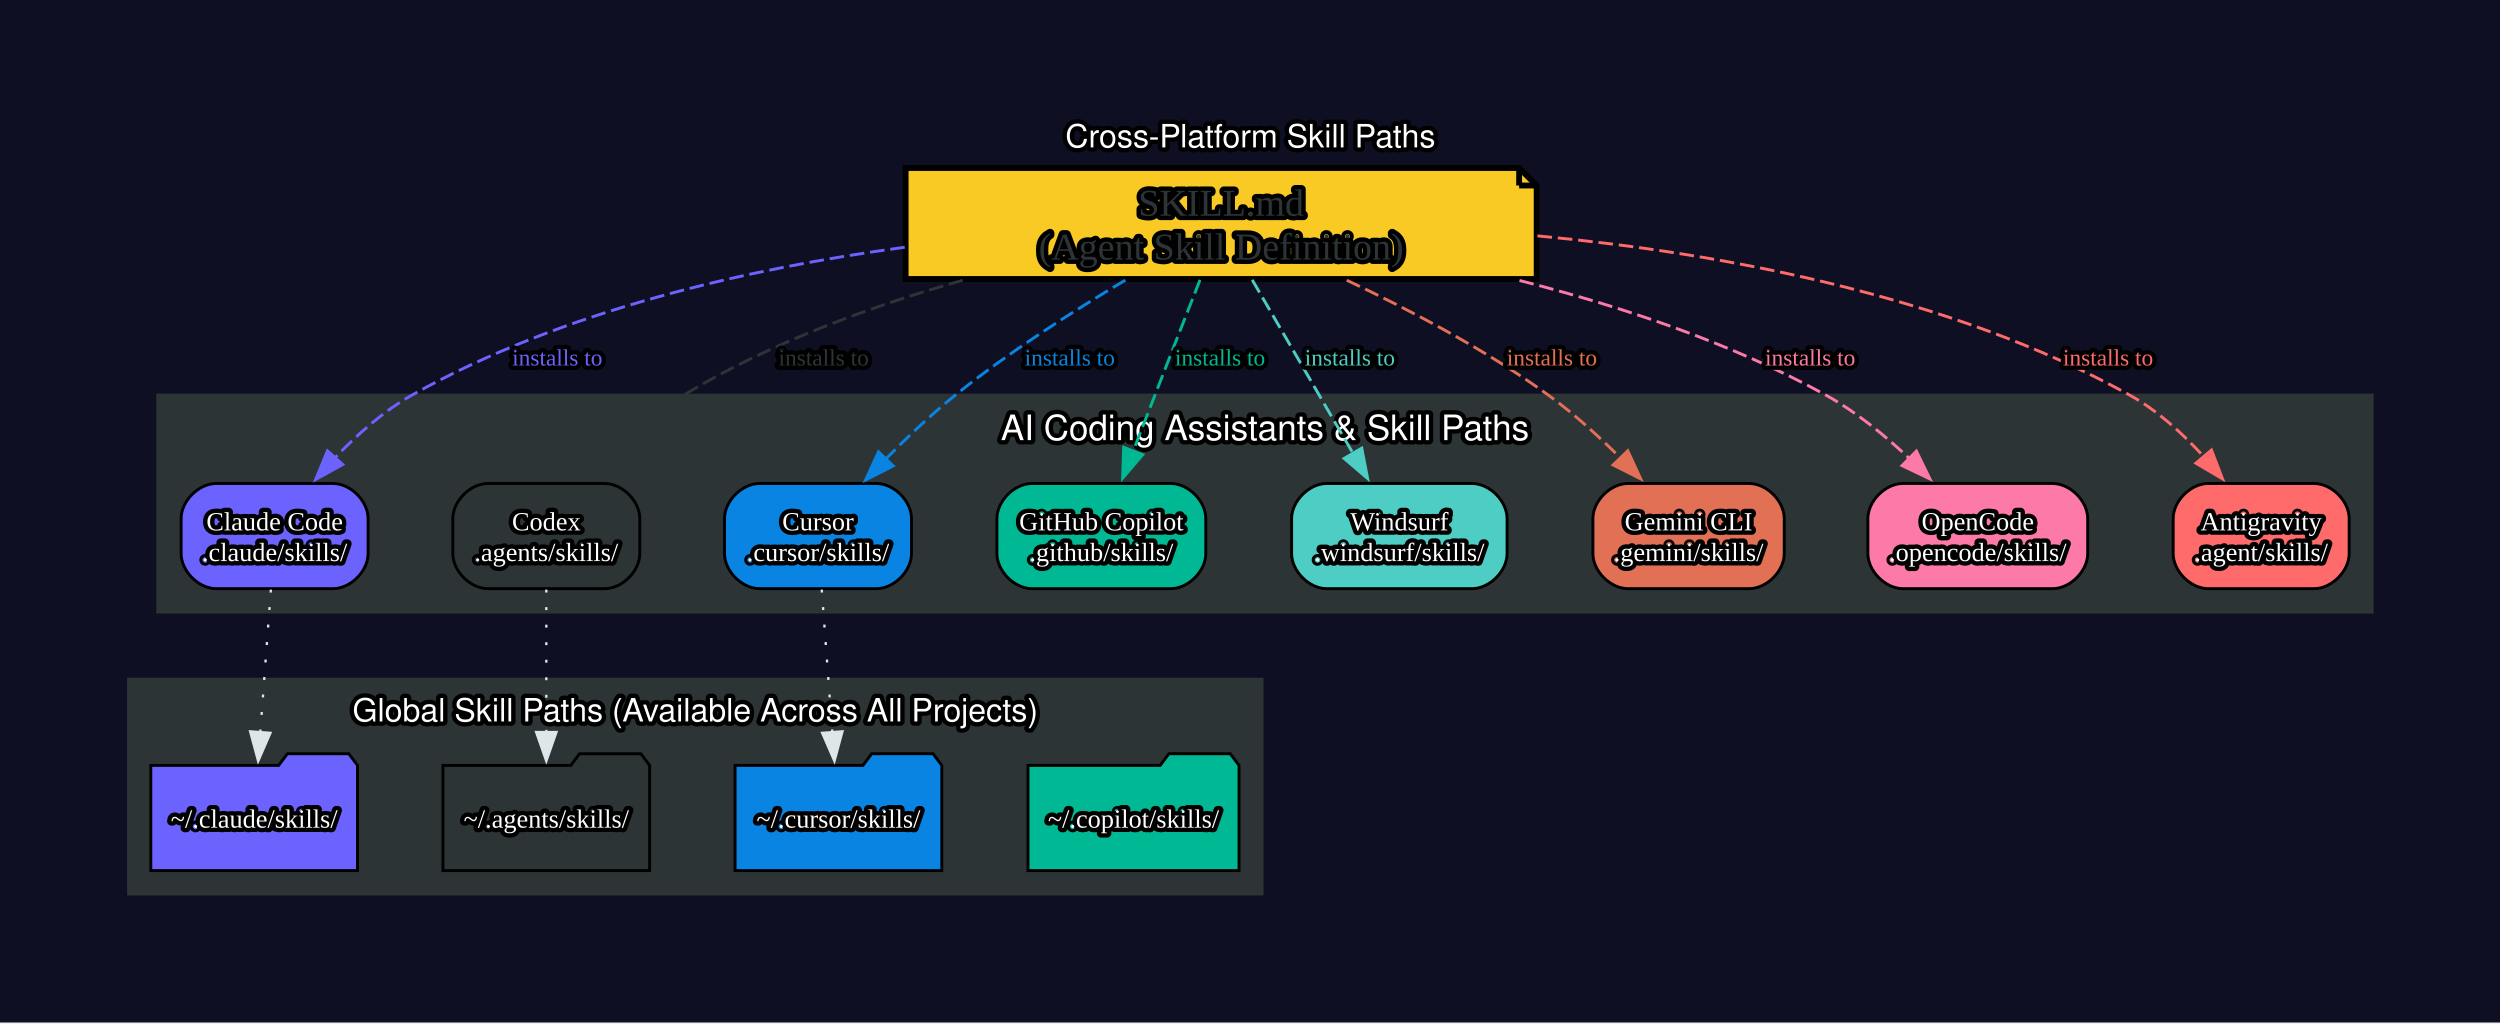
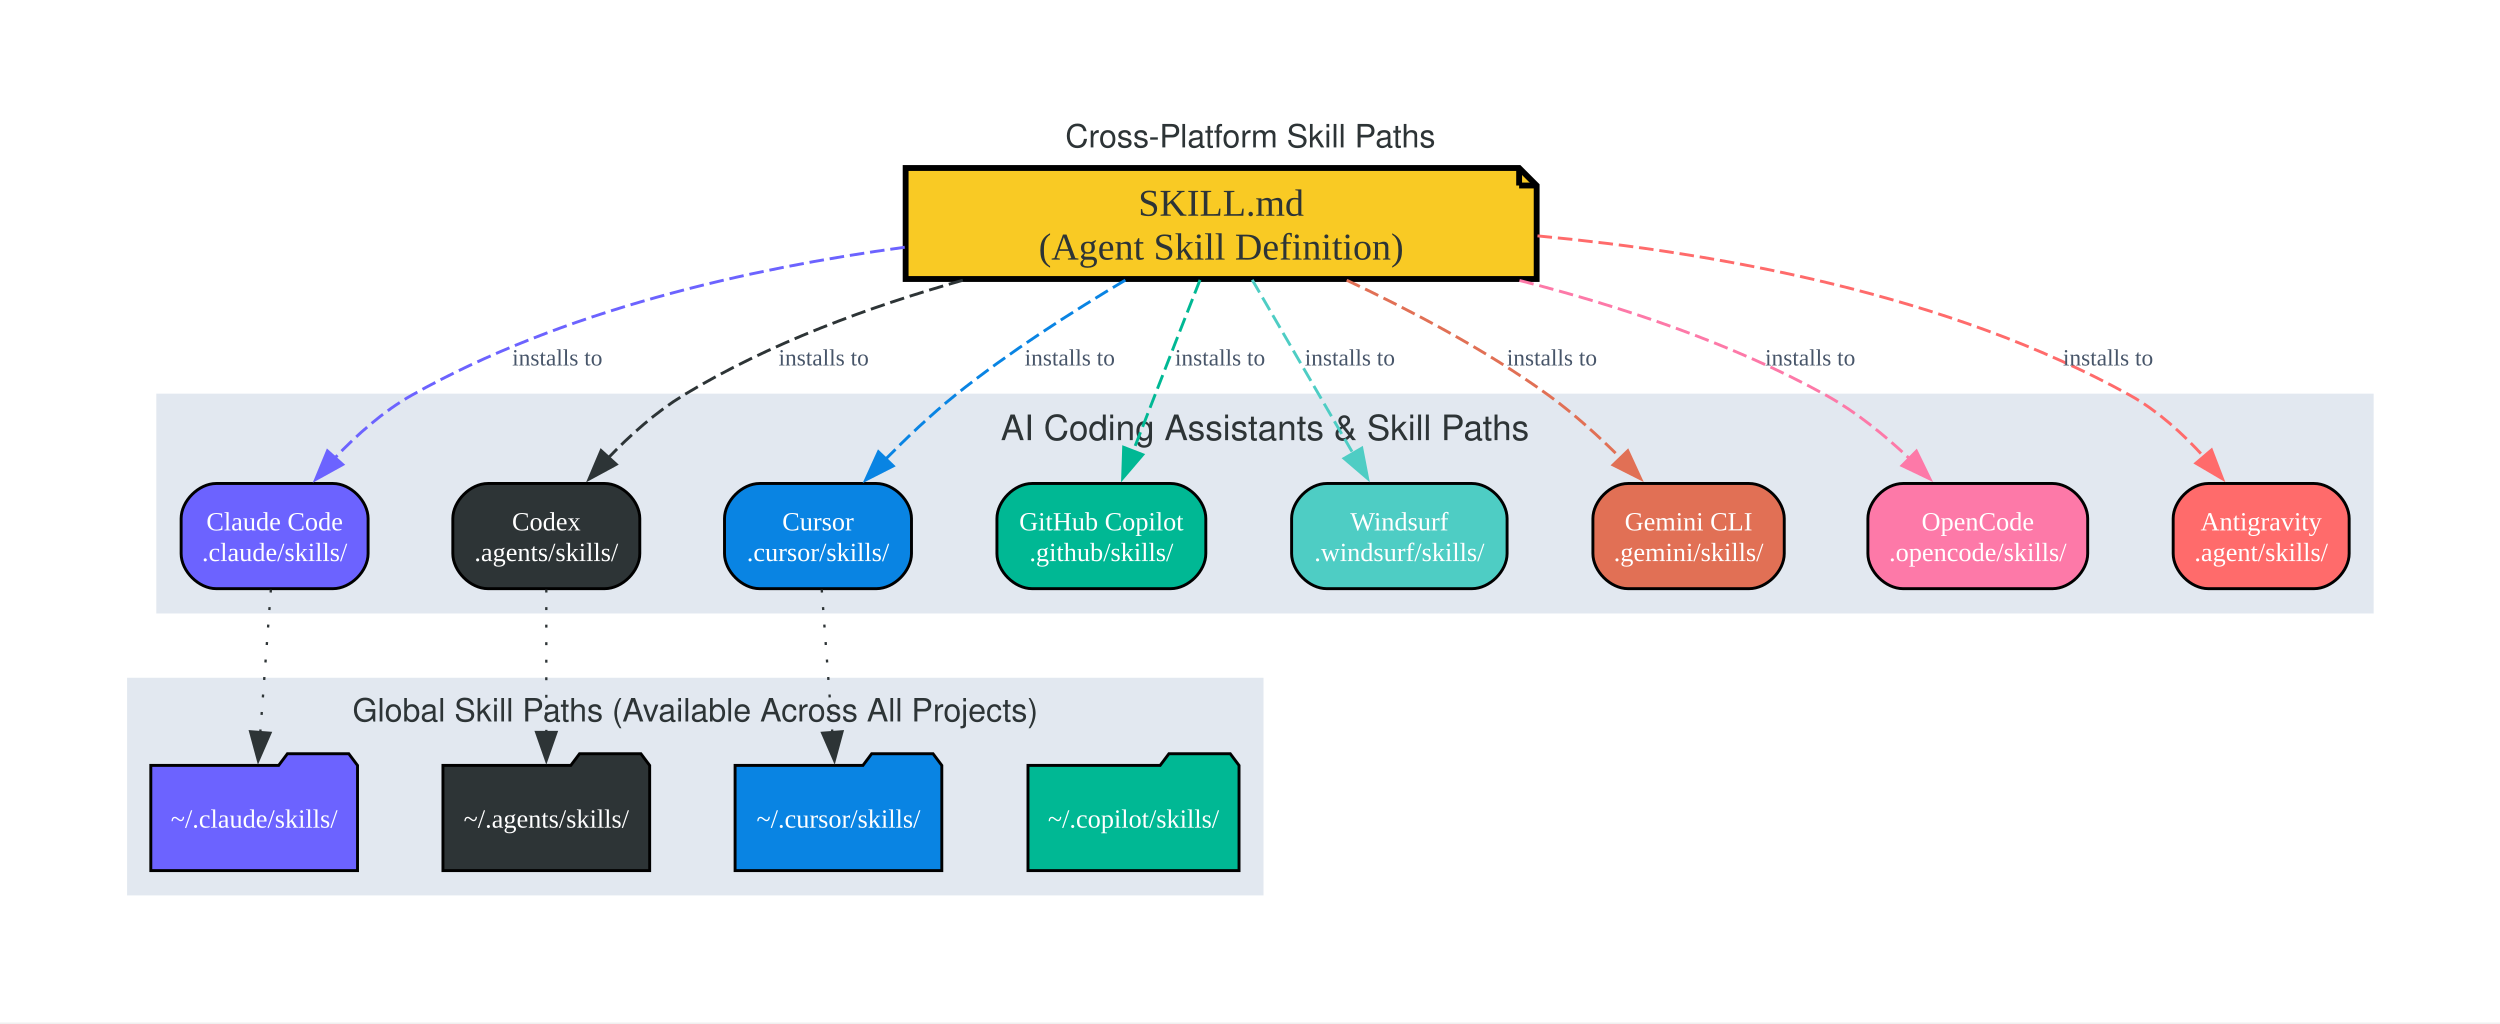
<svg xmlns="http://www.w3.org/2000/svg" width="1141pt" height="467pt" viewBox="0.00 0.00 1141.00 467.00">
-   <style>
-   text { paint-order: stroke; stroke: #000; stroke-width: 3px; stroke-linejoin: round; }
- </style>
  <g id="graph0" class="graph" transform="scale(1.33333 1.33333) rotate(0) translate(36 314)">
-     <polygon fill="#0f0f23" stroke="none" points="-36,36 -36,-314 820,-314 820,36 -36,36" />
-     <text xml:space="preserve" text-anchor="middle" x="392" y="-263.55" font-family="Helvetica,sans-Serif" font-size="11.00" fill="#ffffff">Cross-Platform Skill Paths</text>
+     <polygon fill="#ffffff" stroke="none" points="-36,36 -36,-314 820,-314 820,36 -36,36" />
+     <text xml:space="preserve" text-anchor="middle" x="392" y="-263.55" font-family="Helvetica,sans-Serif" font-size="11.00" fill="#2d3436">Cross-Platform Skill Paths</text>
    <g id="clust1" class="cluster">
-       <polygon fill="#2d3436" stroke="#2d3436" points="18,-104.5 18,-178.75 776,-178.75 776,-104.5 18,-104.5" />
-       <text xml:space="preserve" text-anchor="middle" x="397" y="-163.35" font-family="Helvetica,sans-Serif" font-size="12.00" fill="#ffffff">AI Coding Assistants &amp; Skill Paths</text>
+       <polygon fill="#e2e8f0" stroke="#e2e8f0" points="18,-104.5 18,-178.75 776,-178.75 776,-104.5 18,-104.5" />
+       <text xml:space="preserve" text-anchor="middle" x="397" y="-163.35" font-family="Helvetica,sans-Serif" font-size="12.00" fill="#2d3436">AI Coding Assistants &amp; Skill Paths</text>
    </g>
    <g id="clust2" class="cluster">
-       <polygon fill="#2d3436" stroke="#2d3436" points="8,-8 8,-81.5 396,-81.5 396,-8 8,-8" />
-       <text xml:space="preserve" text-anchor="middle" x="202" y="-67.05" font-family="Helvetica,sans-Serif" font-size="11.00" fill="#ffffff">Global Skill Paths (Available Across All Projects)</text>
+       <polygon fill="#e2e8f0" stroke="#e2e8f0" points="8,-8 8,-81.5 396,-81.5 396,-8 8,-8" />
+       <text xml:space="preserve" text-anchor="middle" x="202" y="-67.05" font-family="Helvetica,sans-Serif" font-size="11.00" fill="#2d3436">Global Skill Paths (Available Across All Projects)</text>
    </g>
    <g id="node1" class="node">
      <polygon fill="#f9ca24" stroke="black" stroke-width="2" points="484,-256.5 274,-256.5 274,-218.5 490,-218.5 490,-250.5 484,-256.5" />
      <polyline fill="none" stroke="black" stroke-width="2" points="484,-256.5 484,-250.5" />
      <polyline fill="none" stroke="black" stroke-width="2" points="490,-250.5 484,-250.5" />
      <text xml:space="preserve" text-anchor="middle" x="382" y="-240.15" font-family="Times New Roman,serif" font-size="13.00" fill="#2d3436">SKILL.md</text>
      <text xml:space="preserve" text-anchor="middle" x="382" y="-225.15" font-family="Times New Roman,serif" font-size="13.00" fill="#2d3436">(Agent Skill Definition)</text>
    </g>
    <g id="node2" class="node">
      <path fill="#6c63ff" stroke="black" d="M78,-148.5C78,-148.5 38,-148.5 38,-148.5 32,-148.5 26,-142.5 26,-136.5 26,-136.5 26,-124.5 26,-124.5 26,-118.5 32,-112.5 38,-112.5 38,-112.5 78,-112.5 78,-112.5 84,-112.5 90,-118.5 90,-124.5 90,-124.5 90,-136.5 90,-136.5 90,-142.5 84,-148.5 78,-148.5" />
      <text xml:space="preserve" text-anchor="middle" x="58" y="-132.45" font-family="Times New Roman,serif" font-size="9.00" fill="#ffffff">Claude Code</text>
      <text xml:space="preserve" text-anchor="middle" x="58" y="-121.95" font-family="Times New Roman,serif" font-size="9.00" fill="#ffffff">.claude/skills/</text>
    </g>
    <g id="edge1" class="edge">
      <path fill="none" stroke="#6c63ff" stroke-dasharray="5,2" d="M273.69,-229.37C220.17,-222.11 156.26,-207.62 105,-178.75 95.23,-173.25 86.12,-165.14 78.57,-157.18" />
      <polygon fill="#6c63ff" stroke="#6c63ff" points="81.31,-155 72.04,-149.87 76.09,-159.66 81.31,-155" />
-       <text xml:space="preserve" text-anchor="middle" x="154.76" y="-188.9" font-family="Times New Roman,serif" font-size="8.00" fill="#6c63ff">installs to</text>
+       <text xml:space="preserve" text-anchor="middle" x="154.76" y="-188.9" font-family="Times New Roman,serif" font-size="8.00" fill="#475569">installs to</text>
    </g>
    <g id="node3" class="node">
      <path fill="#2d3436" stroke="black" d="M171,-148.5C171,-148.5 131,-148.5 131,-148.5 125,-148.5 119,-142.5 119,-136.5 119,-136.5 119,-124.5 119,-124.5 119,-118.5 125,-112.5 131,-112.5 131,-112.5 171,-112.5 171,-112.5 177,-112.5 183,-118.5 183,-124.5 183,-124.5 183,-136.5 183,-136.5 183,-142.5 177,-148.5 171,-148.5" />
      <text xml:space="preserve" text-anchor="middle" x="151" y="-132.45" font-family="Times New Roman,serif" font-size="9.00" fill="#ffffff">Codex</text>
      <text xml:space="preserve" text-anchor="middle" x="151" y="-121.95" font-family="Times New Roman,serif" font-size="9.00" fill="#ffffff">.agents/skills/</text>
    </g>
    <g id="edge2" class="edge">
      <path fill="none" stroke="#2d3436" stroke-dasharray="5,2" d="M293.57,-218.07C261.98,-209.13 227.04,-196.4 198,-178.75 188.56,-173.01 179.62,-164.98 172.13,-157.17" />
      <polygon fill="#2d3436" stroke="#2d3436" points="174.94,-155.06 165.63,-150.01 169.76,-159.77 174.94,-155.06" />
-       <text xml:space="preserve" text-anchor="middle" x="245.94" y="-188.9" font-family="Times New Roman,serif" font-size="8.00" fill="#2d3436">installs to</text>
+       <text xml:space="preserve" text-anchor="middle" x="245.94" y="-188.9" font-family="Times New Roman,serif" font-size="8.00" fill="#475569">installs to</text>
    </g>
    <g id="node4" class="node">
      <path fill="#0984e3" stroke="black" d="M264,-148.5C264,-148.5 224,-148.5 224,-148.5 218,-148.5 212,-142.5 212,-136.5 212,-136.5 212,-124.5 212,-124.5 212,-118.5 218,-112.5 224,-112.5 224,-112.5 264,-112.5 264,-112.5 270,-112.5 276,-118.5 276,-124.5 276,-124.5 276,-136.5 276,-136.5 276,-142.5 270,-148.5 264,-148.5" />
      <text xml:space="preserve" text-anchor="middle" x="244" y="-132.45" font-family="Times New Roman,serif" font-size="9.00" fill="#ffffff">Cursor</text>
      <text xml:space="preserve" text-anchor="middle" x="244" y="-121.95" font-family="Times New Roman,serif" font-size="9.00" fill="#ffffff">.cursor/skills/</text>
    </g>
    <g id="edge3" class="edge">
      <path fill="none" stroke="#0984e3" stroke-dasharray="5,2" d="M349.22,-218.12C331.36,-207.51 309.23,-193.4 291,-178.75 282.65,-172.04 274.2,-164.01 266.81,-156.49" />
      <polygon fill="#0984e3" stroke="#0984e3" points="269.75,-154.51 260.31,-149.71 264.7,-159.35 269.75,-154.51" />
-       <text xml:space="preserve" text-anchor="middle" x="330.18" y="-188.9" font-family="Times New Roman,serif" font-size="8.00" fill="#0984e3">installs to</text>
+       <text xml:space="preserve" text-anchor="middle" x="330.18" y="-188.9" font-family="Times New Roman,serif" font-size="8.00" fill="#475569">installs to</text>
    </g>
    <g id="node5" class="node">
      <path fill="#00b894" stroke="black" d="M364.75,-148.5C364.75,-148.5 317.25,-148.5 317.25,-148.5 311.25,-148.5 305.25,-142.5 305.25,-136.5 305.25,-136.5 305.25,-124.5 305.25,-124.5 305.25,-118.5 311.25,-112.5 317.25,-112.5 317.25,-112.5 364.75,-112.5 364.75,-112.5 370.75,-112.5 376.75,-118.5 376.75,-124.5 376.75,-124.5 376.75,-136.5 376.75,-136.5 376.75,-142.5 370.75,-148.5 364.75,-148.5" />
      <text xml:space="preserve" text-anchor="middle" x="341" y="-132.45" font-family="Times New Roman,serif" font-size="9.00" fill="#ffffff">GitHub Copilot</text>
      <text xml:space="preserve" text-anchor="middle" x="341" y="-121.95" font-family="Times New Roman,serif" font-size="9.00" fill="#ffffff">.github/skills/</text>
    </g>
    <g id="edge4" class="edge">
      <path fill="none" stroke="#00b894" stroke-dasharray="5,2" d="M374.77,-218.19C372.09,-211.38 369.02,-203.59 366.25,-196.5 361.52,-184.41 356.32,-171.04 351.88,-159.59" />
      <polygon fill="#00b894" stroke="#00b894" points="355.16,-158.36 348.28,-150.3 348.63,-160.89 355.16,-158.36" />
-       <text xml:space="preserve" text-anchor="middle" x="381.62" y="-188.9" font-family="Times New Roman,serif" font-size="8.00" fill="#00b894">installs to</text>
+       <text xml:space="preserve" text-anchor="middle" x="381.62" y="-188.9" font-family="Times New Roman,serif" font-size="8.00" fill="#475569">installs to</text>
    </g>
    <g id="node6" class="node">
      <path fill="#4ecdc4" stroke="black" d="M467.88,-148.5C467.88,-148.5 418.12,-148.5 418.12,-148.5 412.12,-148.5 406.12,-142.5 406.12,-136.5 406.12,-136.5 406.12,-124.5 406.12,-124.5 406.12,-118.5 412.12,-112.5 418.12,-112.5 418.12,-112.5 467.88,-112.5 467.88,-112.5 473.88,-112.5 479.88,-118.5 479.88,-124.5 479.88,-124.5 479.88,-136.5 479.88,-136.5 479.88,-142.5 473.88,-148.5 467.88,-148.5" />
      <text xml:space="preserve" text-anchor="middle" x="443" y="-132.45" font-family="Times New Roman,serif" font-size="9.00" fill="#ffffff">Windsurf</text>
      <text xml:space="preserve" text-anchor="middle" x="443" y="-121.95" font-family="Times New Roman,serif" font-size="9.00" fill="#ffffff">.windsurf/skills/</text>
    </g>
    <g id="edge5" class="edge">
      <path fill="none" stroke="#4ecdc4" stroke-dasharray="5,2" d="M392.63,-218.21C402.19,-201.75 416.37,-177.35 427.25,-158.62" />
      <polygon fill="#4ecdc4" stroke="#4ecdc4" points="430.14,-160.6 432.14,-150.19 424.09,-157.08 430.14,-160.6" />
-       <text xml:space="preserve" text-anchor="middle" x="426.05" y="-188.9" font-family="Times New Roman,serif" font-size="8.00" fill="#4ecdc4">installs to</text>
+       <text xml:space="preserve" text-anchor="middle" x="426.05" y="-188.9" font-family="Times New Roman,serif" font-size="8.00" fill="#475569">installs to</text>
    </g>
    <g id="node7" class="node">
      <path fill="#e17055" stroke="black" d="M562.75,-148.5C562.75,-148.5 521.25,-148.5 521.25,-148.5 515.25,-148.5 509.25,-142.5 509.25,-136.5 509.25,-136.5 509.25,-124.5 509.25,-124.5 509.25,-118.5 515.25,-112.5 521.25,-112.5 521.25,-112.5 562.75,-112.5 562.75,-112.5 568.75,-112.5 574.75,-118.5 574.75,-124.5 574.75,-124.5 574.75,-136.5 574.75,-136.5 574.75,-142.5 568.75,-148.5 562.75,-148.5" />
      <text xml:space="preserve" text-anchor="middle" x="542" y="-132.45" font-family="Times New Roman,serif" font-size="9.00" fill="#ffffff">Gemini CLI</text>
      <text xml:space="preserve" text-anchor="middle" x="542" y="-121.95" font-family="Times New Roman,serif" font-size="9.00" fill="#ffffff">.gemini/skills/</text>
    </g>
    <g id="edge6" class="edge">
      <path fill="none" stroke="#e17055" stroke-dasharray="5,2" d="M424.97,-218.09C446.58,-207.91 472.65,-194.21 494,-178.75 502.76,-172.4 511.46,-164.47 519,-156.93" />
      <polygon fill="#e17055" stroke="#e17055" points="521.19,-159.7 525.62,-150.08 516.15,-154.84 521.19,-159.7" />
-       <text xml:space="preserve" text-anchor="middle" x="495.22" y="-188.9" font-family="Times New Roman,serif" font-size="8.00" fill="#e17055">installs to</text>
+       <text xml:space="preserve" text-anchor="middle" x="495.22" y="-188.9" font-family="Times New Roman,serif" font-size="8.00" fill="#475569">installs to</text>
    </g>
    <g id="node8" class="node">
      <path fill="#fd79a8" stroke="black" d="M666.62,-148.5C666.62,-148.5 615.38,-148.5 615.38,-148.5 609.38,-148.5 603.38,-142.5 603.38,-136.5 603.38,-136.5 603.38,-124.5 603.38,-124.5 603.38,-118.5 609.38,-112.5 615.38,-112.5 615.38,-112.5 666.62,-112.5 666.62,-112.5 672.62,-112.5 678.62,-118.5 678.62,-124.5 678.62,-124.5 678.62,-136.5 678.62,-136.5 678.62,-142.5 672.62,-148.5 666.62,-148.5" />
      <text xml:space="preserve" text-anchor="middle" x="641" y="-132.45" font-family="Times New Roman,serif" font-size="9.00" fill="#ffffff">OpenCode</text>
      <text xml:space="preserve" text-anchor="middle" x="641" y="-121.95" font-family="Times New Roman,serif" font-size="9.00" fill="#ffffff">.opencode/skills/</text>
    </g>
    <g id="edge7" class="edge">
      <path fill="none" stroke="#fd79a8" stroke-dasharray="5,2" d="M484.12,-218C518.78,-209.17 556.83,-196.52 589,-178.75 599.3,-173.06 609.22,-164.94 617.59,-157.04" />
      <polygon fill="#fd79a8" stroke="#fd79a8" points="619.99,-159.59 624.62,-150.06 615.06,-154.62 619.99,-159.59" />
-       <text xml:space="preserve" text-anchor="middle" x="583.63" y="-188.9" font-family="Times New Roman,serif" font-size="8.00" fill="#fd79a8">installs to</text>
+       <text xml:space="preserve" text-anchor="middle" x="583.63" y="-188.9" font-family="Times New Roman,serif" font-size="8.00" fill="#475569">installs to</text>
    </g>
    <g id="node9" class="node">
      <path fill="#ff6b6b" stroke="black" d="M756.12,-148.5C756.12,-148.5 719.88,-148.5 719.88,-148.5 713.88,-148.5 707.88,-142.5 707.88,-136.5 707.88,-136.5 707.88,-124.5 707.88,-124.5 707.88,-118.5 713.88,-112.5 719.88,-112.5 719.88,-112.5 756.12,-112.5 756.12,-112.5 762.12,-112.5 768.12,-118.5 768.12,-124.5 768.12,-124.5 768.12,-136.5 768.12,-136.5 768.12,-142.5 762.12,-148.5 756.12,-148.5" />
      <text xml:space="preserve" text-anchor="middle" x="738" y="-132.45" font-family="Times New Roman,serif" font-size="9.00" fill="#ffffff">Antigravity</text>
      <text xml:space="preserve" text-anchor="middle" x="738" y="-121.95" font-family="Times New Roman,serif" font-size="9.00" fill="#ffffff">.agent/skills/</text>
    </g>
    <g id="edge8" class="edge">
      <path fill="none" stroke="#ff6b6b" stroke-dasharray="5,2" d="M490.28,-233.26C552.84,-227.4 631.14,-212.99 693,-178.75 702.51,-173.49 711.2,-165.54 718.37,-157.65" />
      <polygon fill="#ff6b6b" stroke="#ff6b6b" points="720.99,-159.97 724.78,-150.08 715.65,-155.44 720.99,-159.97" />
-       <text xml:space="preserve" text-anchor="middle" x="685.59" y="-188.9" font-family="Times New Roman,serif" font-size="8.00" fill="#ff6b6b">installs to</text>
+       <text xml:space="preserve" text-anchor="middle" x="685.59" y="-188.9" font-family="Times New Roman,serif" font-size="8.00" fill="#475569">installs to</text>
    </g>
    <g id="node10" class="node">
      <polygon fill="#6c63ff" stroke="black" points="86.38,-52 83.38,-56 62.38,-56 59.38,-52 15.62,-52 15.62,-16 86.38,-16 86.38,-52" />
      <text xml:space="preserve" text-anchor="middle" x="51" y="-30.7" font-family="Times New Roman,serif" font-size="9.00" fill="#ffffff">~/.claude/skills/</text>
    </g>
    <g id="edge9" class="edge">
-       <path fill="none" stroke="#dfe6e9" stroke-width="0.8" stroke-dasharray="1,5" d="M56.72,-112.17C55.7,-98.45 54.26,-79.01 53.08,-63.07" />
-       <polygon fill="#dfe6e9" stroke="#dfe6e9" stroke-width="0.8" points="56.59,-63.14 52.37,-53.43 49.61,-63.66 56.59,-63.14" />
+       <path fill="none" stroke="#2d3436" stroke-width="0.8" stroke-dasharray="1,5" d="M56.72,-112.17C55.7,-98.45 54.26,-79.01 53.08,-63.07" />
+       <polygon fill="#2d3436" stroke="#2d3436" stroke-width="0.8" points="56.59,-63.14 52.37,-53.43 49.61,-63.66 56.59,-63.14" />
    </g>
    <g id="node11" class="node">
      <polygon fill="#2d3436" stroke="black" points="186.38,-52 183.38,-56 162.38,-56 159.38,-52 115.62,-52 115.62,-16 186.38,-16 186.38,-52" />
      <text xml:space="preserve" text-anchor="middle" x="151" y="-30.7" font-family="Times New Roman,serif" font-size="9.00" fill="#ffffff">~/.agents/skills/</text>
    </g>
    <g id="edge10" class="edge">
-       <path fill="none" stroke="#dfe6e9" stroke-width="0.8" stroke-dasharray="1,5" d="M151,-112.17C151,-98.45 151,-79.01 151,-63.07" />
-       <polygon fill="#dfe6e9" stroke="#dfe6e9" stroke-width="0.8" points="154.5,-63.43 151,-53.43 147.5,-63.43 154.5,-63.43" />
+       <path fill="none" stroke="#2d3436" stroke-width="0.8" stroke-dasharray="1,5" d="M151,-112.17C151,-98.45 151,-79.01 151,-63.07" />
+       <polygon fill="#2d3436" stroke="#2d3436" stroke-width="0.8" points="154.5,-63.43 151,-53.43 147.5,-63.43 154.5,-63.43" />
    </g>
    <g id="node12" class="node">
      <polygon fill="#0984e3" stroke="black" points="286.38,-52 283.38,-56 262.38,-56 259.38,-52 215.62,-52 215.62,-16 286.38,-16 286.38,-52" />
      <text xml:space="preserve" text-anchor="middle" x="251" y="-30.7" font-family="Times New Roman,serif" font-size="9.00" fill="#ffffff">~/.cursor/skills/</text>
    </g>
    <g id="edge11" class="edge">
-       <path fill="none" stroke="#dfe6e9" stroke-width="0.8" stroke-dasharray="1,5" d="M245.28,-112.17C246.3,-98.45 247.74,-79.01 248.92,-63.07" />
-       <polygon fill="#dfe6e9" stroke="#dfe6e9" stroke-width="0.8" points="252.39,-63.66 249.63,-53.43 245.41,-63.14 252.39,-63.66" />
+       <path fill="none" stroke="#2d3436" stroke-width="0.8" stroke-dasharray="1,5" d="M245.28,-112.17C246.3,-98.45 247.74,-79.01 248.92,-63.07" />
+       <polygon fill="#2d3436" stroke="#2d3436" stroke-width="0.8" points="252.39,-63.66 249.63,-53.43 245.41,-63.14 252.39,-63.66" />
    </g>
    <g id="node13" class="node">
      <polygon fill="#00b894" stroke="black" points="388.12,-52 385.12,-56 364.12,-56 361.12,-52 315.88,-52 315.88,-16 388.12,-16 388.12,-52" />
      <text xml:space="preserve" text-anchor="middle" x="352" y="-30.7" font-family="Times New Roman,serif" font-size="9.00" fill="#ffffff">~/.copilot/skills/</text>
    </g>
  </g>
</svg>
